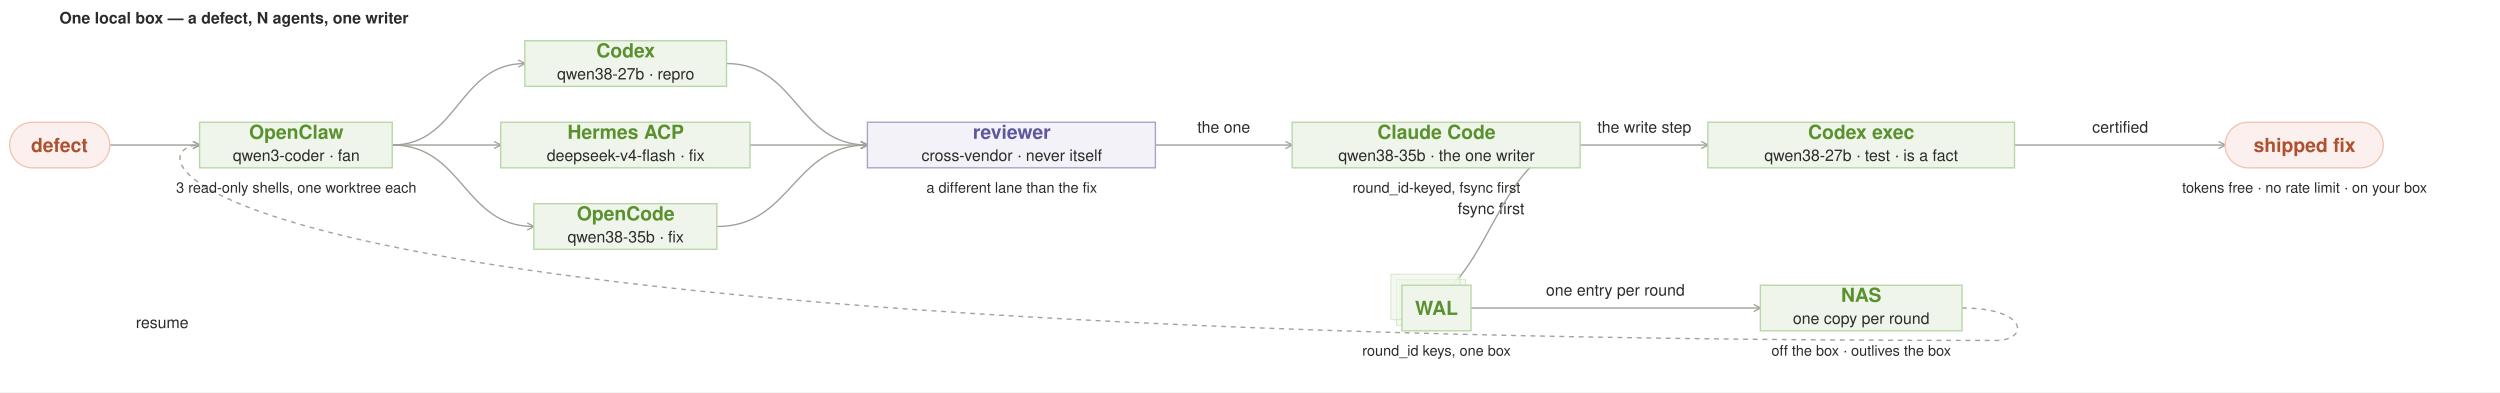
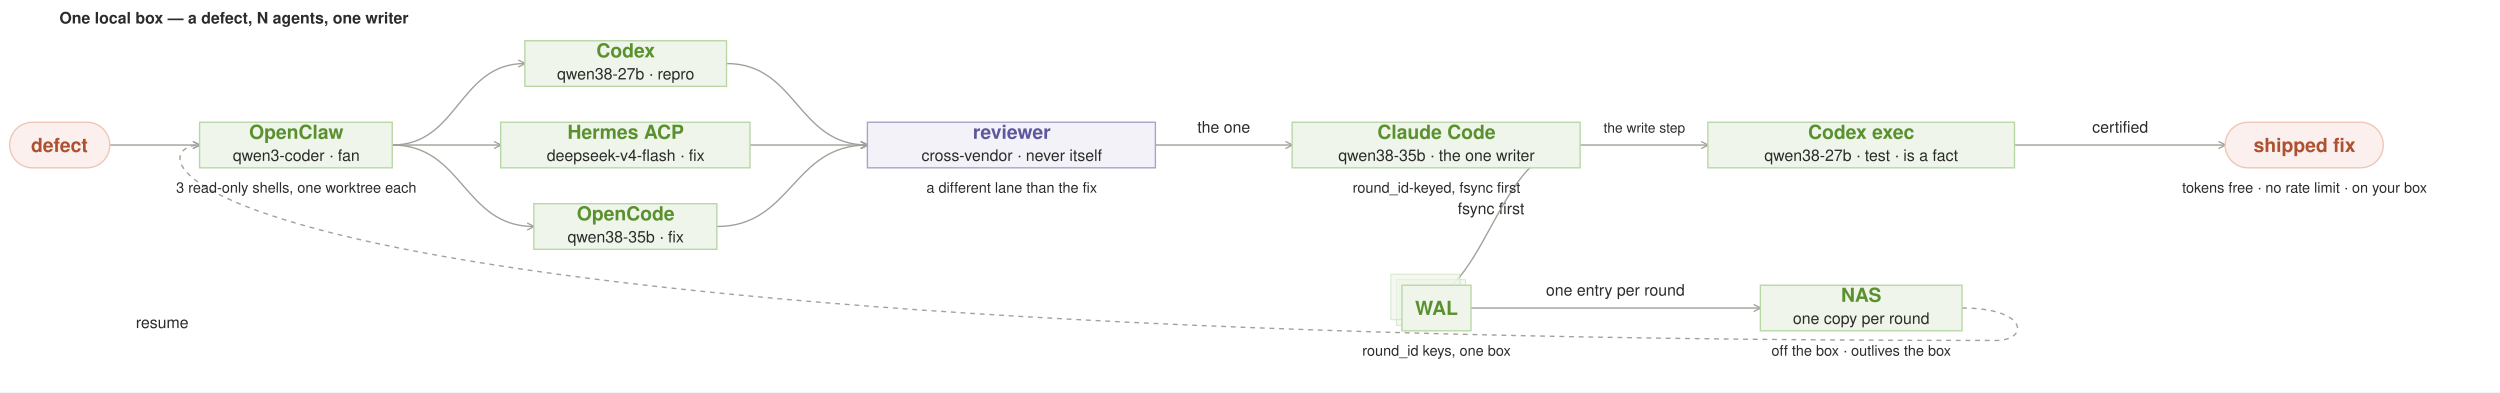
<svg xmlns="http://www.w3.org/2000/svg" viewBox="0 0 3620 568" font-family="Avenir Next, Nunito, Segoe UI, Helvetica, Arial, sans-serif">
  <defs>
    <marker id="ha" markerWidth="13.3" markerHeight="13.3" refX="11" refY="7.0" orient="auto" markerUnits="userSpaceOnUse">
      <path d="M2 2.2 L11.5 7.0 L2 11.8" fill="none" stroke="#a1a099" stroke-width="1.9" stroke-linecap="round" stroke-linejoin="round" />
    </marker>
    <marker id="Ha" markerWidth="18.1" markerHeight="18.1" refX="15" refY="9.5" orient="auto" markerUnits="userSpaceOnUse">
      <path d="M2 3.0 L15.6 9.5 L2 16.0" fill="none" stroke="#a1a099" stroke-width="3.0" stroke-linecap="round" stroke-linejoin="round" />
    </marker>
    <marker id="hg" markerWidth="13.3" markerHeight="13.3" refX="11" refY="7.0" orient="auto" markerUnits="userSpaceOnUse">
      <path d="M2 2.2 L11.5 7.0 L2 11.8" fill="none" stroke="#5a912f" stroke-width="1.9" stroke-linecap="round" stroke-linejoin="round" />
    </marker>
    <marker id="Hg" markerWidth="18.1" markerHeight="18.1" refX="15" refY="9.5" orient="auto" markerUnits="userSpaceOnUse">
      <path d="M2 3.0 L15.6 9.5 L2 16.0" fill="none" stroke="#5a912f" stroke-width="3.0" stroke-linecap="round" stroke-linejoin="round" />
    </marker>
    <marker id="hp" markerWidth="13.3" markerHeight="13.3" refX="11" refY="7.0" orient="auto" markerUnits="userSpaceOnUse">
      <path d="M2 2.2 L11.5 7.0 L2 11.8" fill="none" stroke="#5d579d" stroke-width="1.9" stroke-linecap="round" stroke-linejoin="round" />
    </marker>
    <marker id="Hp" markerWidth="18.1" markerHeight="18.1" refX="15" refY="9.5" orient="auto" markerUnits="userSpaceOnUse">
      <path d="M2 3.0 L15.6 9.5 L2 16.0" fill="none" stroke="#5d579d" stroke-width="3.0" stroke-linecap="round" stroke-linejoin="round" />
    </marker>
    <marker id="hc" markerWidth="13.3" markerHeight="13.3" refX="11" refY="7.0" orient="auto" markerUnits="userSpaceOnUse">
      <path d="M2 2.2 L11.5 7.0 L2 11.8" fill="none" stroke="#ad5130" stroke-width="1.9" stroke-linecap="round" stroke-linejoin="round" />
    </marker>
    <marker id="Hc" markerWidth="18.1" markerHeight="18.1" refX="15" refY="9.5" orient="auto" markerUnits="userSpaceOnUse">
      <path d="M2 3.0 L15.6 9.5 L2 16.0" fill="none" stroke="#ad5130" stroke-width="3.0" stroke-linecap="round" stroke-linejoin="round" />
    </marker>
    <marker id="hk" markerWidth="13.3" markerHeight="13.3" refX="11" refY="7.0" orient="auto" markerUnits="userSpaceOnUse">
      <path d="M2 2.2 L11.5 7.0 L2 11.8" fill="none" stroke="#2b2b29" stroke-width="1.9" stroke-linecap="round" stroke-linejoin="round" />
    </marker>
    <marker id="Hk" markerWidth="18.1" markerHeight="18.1" refX="15" refY="9.5" orient="auto" markerUnits="userSpaceOnUse">
      <path d="M2 3.0 L15.6 9.5 L2 16.0" fill="none" stroke="#2b2b29" stroke-width="3.0" stroke-linecap="round" stroke-linejoin="round" />
    </marker>
  </defs>
  <rect width="3620" height="568" fill="#fff" />
  <text x="86" y="34" text-anchor="start" fill="#2b2b29" font-size="23" font-weight="700">One local box — a defect, N agents, one writer</text>
  <text x="1772" y="192" text-anchor="middle" fill="#2b2b29" font-size="23">the one</text>
-   <text x="2381" y="192" text-anchor="middle" fill="#2b2b29" font-size="23">the write step</text>
+   <text x="2381" y="192" text-anchor="middle" fill="#2b2b29" font-size="20">the write step</text>
  <text x="3070" y="192" text-anchor="middle" fill="#2b2b29" font-size="23">certified</text>
  <text x="2159" y="310" text-anchor="middle" fill="#2b2b29" font-size="23">fsync first</text>
  <text x="2339" y="428" text-anchor="middle" fill="#2b2b29" font-size="23">one entry per round</text>
  <text x="273" y="475" text-anchor="end" fill="#2b2b29" font-size="23">resume</text>
  <path d="M 158 210 C 224 210, 224 210, 289 210" fill="none" stroke="#a1a099" stroke-width="2" marker-end="url(#ha)" />
  <path d="M 568 210 C 664 210, 664 92, 760 92" fill="none" stroke="#a1a099" stroke-width="2" marker-end="url(#ha)" />
  <path d="M 568 210 C 647 210, 647 210, 725 210" fill="none" stroke="#a1a099" stroke-width="2" marker-end="url(#ha)" />
  <path d="M 568 210 C 671 210, 671 328, 773 328" fill="none" stroke="#a1a099" stroke-width="2" marker-end="url(#ha)" />
  <path d="M 1052 92 C 1154 92, 1154 210, 1256 210" fill="none" stroke="#a1a099" stroke-width="2" marker-end="url(#ha)" />
  <path d="M 1086 210 C 1171 210, 1171 210, 1256 210" fill="none" stroke="#a1a099" stroke-width="2" marker-end="url(#ha)" />
  <path d="M 1038 328 C 1147 328, 1147 210, 1256 210" fill="none" stroke="#a1a099" stroke-width="2" marker-end="url(#ha)" />
  <path d="M 1673 210 C 1772 210, 1772 210, 1871 210" fill="none" stroke="#a1a099" stroke-width="2" marker-end="url(#ha)" />
  <path d="M 2288 210 C 2381 210, 2381 210, 2473 210" fill="none" stroke="#a1a099" stroke-width="2" marker-end="url(#ha)" />
  <path d="M 2917 210 C 3070 210, 3070 210, 3222 210" fill="none" stroke="#a1a099" stroke-width="2" marker-end="url(#ha)" />
  <path d="M 2288 210 C 2159 210, 2159 446, 2030 446" fill="none" stroke="#a1a099" stroke-width="2" marker-end="url(#ha)" />
  <path d="M 2130 446 C 2339 446, 2339 446, 2549 446" fill="none" stroke="#a1a099" stroke-width="2" marker-end="url(#ha)" />
  <path d="M 2841 446 C 2938 446, 2938 493, 2890 493 C 192 493, 192 210, 289 210" fill="none" stroke="#a1a099" stroke-width="2" stroke-dasharray="7 7" marker-end="url(#ha)" />
  <rect x="14" y="177" width="145" height="66" rx="33" fill="#fbf0ed" stroke="#f0c5b6" stroke-width="2" />
  <text x="86" y="220" text-anchor="middle" fill="#ad5130" font-size="28" font-weight="600">defect</text>
  <rect x="289" y="177" width="279" height="66" rx="0" fill="#eff5ea" stroke="#b8d7a6" stroke-width="2" />
  <text x="429" y="201" text-anchor="middle" fill="#5a912f" font-size="28" font-weight="600">OpenClaw</text>
  <text x="429" y="233" text-anchor="middle" fill="#2b2b29" font-size="23">qwen3-coder · fan</text>
  <text x="429" y="279" text-anchor="middle" fill="#2b2b29" font-size="21">3 read-only shells, one worktree each</text>
  <rect x="760" y="59" width="292" height="66" rx="0" fill="#eff5ea" stroke="#b8d7a6" stroke-width="2" />
  <text x="906" y="83" text-anchor="middle" fill="#5a912f" font-size="28" font-weight="600">Codex</text>
  <text x="906" y="115" text-anchor="middle" fill="#2b2b29" font-size="23">qwen38-27b · repro</text>
  <rect x="725" y="177" width="361" height="66" rx="0" fill="#eff5ea" stroke="#b8d7a6" stroke-width="2" />
  <text x="906" y="201" text-anchor="middle" fill="#5a912f" font-size="28" font-weight="600">Hermes ACP</text>
  <text x="906" y="233" text-anchor="middle" fill="#2b2b29" font-size="23">deepseek-v4-flash · fix</text>
  <rect x="773" y="295" width="265" height="66" rx="0" fill="#eff5ea" stroke="#b8d7a6" stroke-width="2" />
  <text x="906" y="319" text-anchor="middle" fill="#5a912f" font-size="28" font-weight="600">OpenCode</text>
  <text x="906" y="351" text-anchor="middle" fill="#2b2b29" font-size="23">qwen38-35b · fix</text>
  <rect x="1256" y="177" width="417" height="66" rx="0" fill="#f3f2f9" stroke="#a9a3c9" stroke-width="2" />
  <text x="1465" y="201" text-anchor="middle" fill="#5d579d" font-size="28" font-weight="600">reviewer</text>
  <text x="1465" y="233" text-anchor="middle" fill="#2b2b29" font-size="23">cross-vendor · never itself</text>
  <text x="1465" y="279" text-anchor="middle" fill="#2b2b29" font-size="21">a different lane than the fix</text>
  <rect x="1871" y="177" width="417" height="66" rx="0" fill="#eff5ea" stroke="#b8d7a6" stroke-width="2" />
  <text x="2080" y="201" text-anchor="middle" fill="#5a912f" font-size="28" font-weight="600">Claude Code</text>
  <text x="2080" y="233" text-anchor="middle" fill="#2b2b29" font-size="23">qwen38-35b · the one writer</text>
  <text x="2080" y="279" text-anchor="middle" fill="#2b2b29" font-size="21">round_id-keyed, fsync first</text>
  <rect x="2473" y="177" width="444" height="66" rx="0" fill="#eff5ea" stroke="#b8d7a6" stroke-width="2" />
  <text x="2695" y="201" text-anchor="middle" fill="#5a912f" font-size="28" font-weight="600">Codex exec</text>
  <text x="2695" y="233" text-anchor="middle" fill="#2b2b29" font-size="23">qwen38-27b · test · is a fact</text>
  <rect x="3222" y="177" width="229" height="66" rx="33" fill="#fbf0ed" stroke="#f0c5b6" stroke-width="2" />
  <text x="3337" y="220" text-anchor="middle" fill="#ad5130" font-size="28" font-weight="600">shipped fix</text>
  <text x="3337" y="279" text-anchor="middle" fill="#2b2b29" font-size="21">tokens free · no rate limit · on your box</text>
  <rect x="2022" y="405" width="100" height="66" rx="0" fill="#eff5ea" stroke="#b8d7a6" stroke-width="1.2" opacity="0.7" />
  <rect x="2014" y="397" width="100" height="66" rx="0" fill="#eff5ea" stroke="#b8d7a6" stroke-width="1.2" opacity="0.7" />
  <rect x="2030" y="413" width="100" height="66" rx="0" fill="#eff5ea" stroke="#b8d7a6" stroke-width="2" />
  <text x="2080" y="456" text-anchor="middle" fill="#5a912f" font-size="28" font-weight="600">WAL</text>
  <text x="2080" y="515" text-anchor="middle" fill="#2b2b29" font-size="21">round_id keys, one box</text>
  <rect x="2549" y="413" width="292" height="66" rx="0" fill="#eff5ea" stroke="#b8d7a6" stroke-width="2" />
  <text x="2695" y="437" text-anchor="middle" fill="#5a912f" font-size="28" font-weight="600">NAS</text>
  <text x="2695" y="469" text-anchor="middle" fill="#2b2b29" font-size="23">one copy per round</text>
  <text x="2695" y="515" text-anchor="middle" fill="#2b2b29" font-size="21">off the box · outlives the box</text>
</svg>
